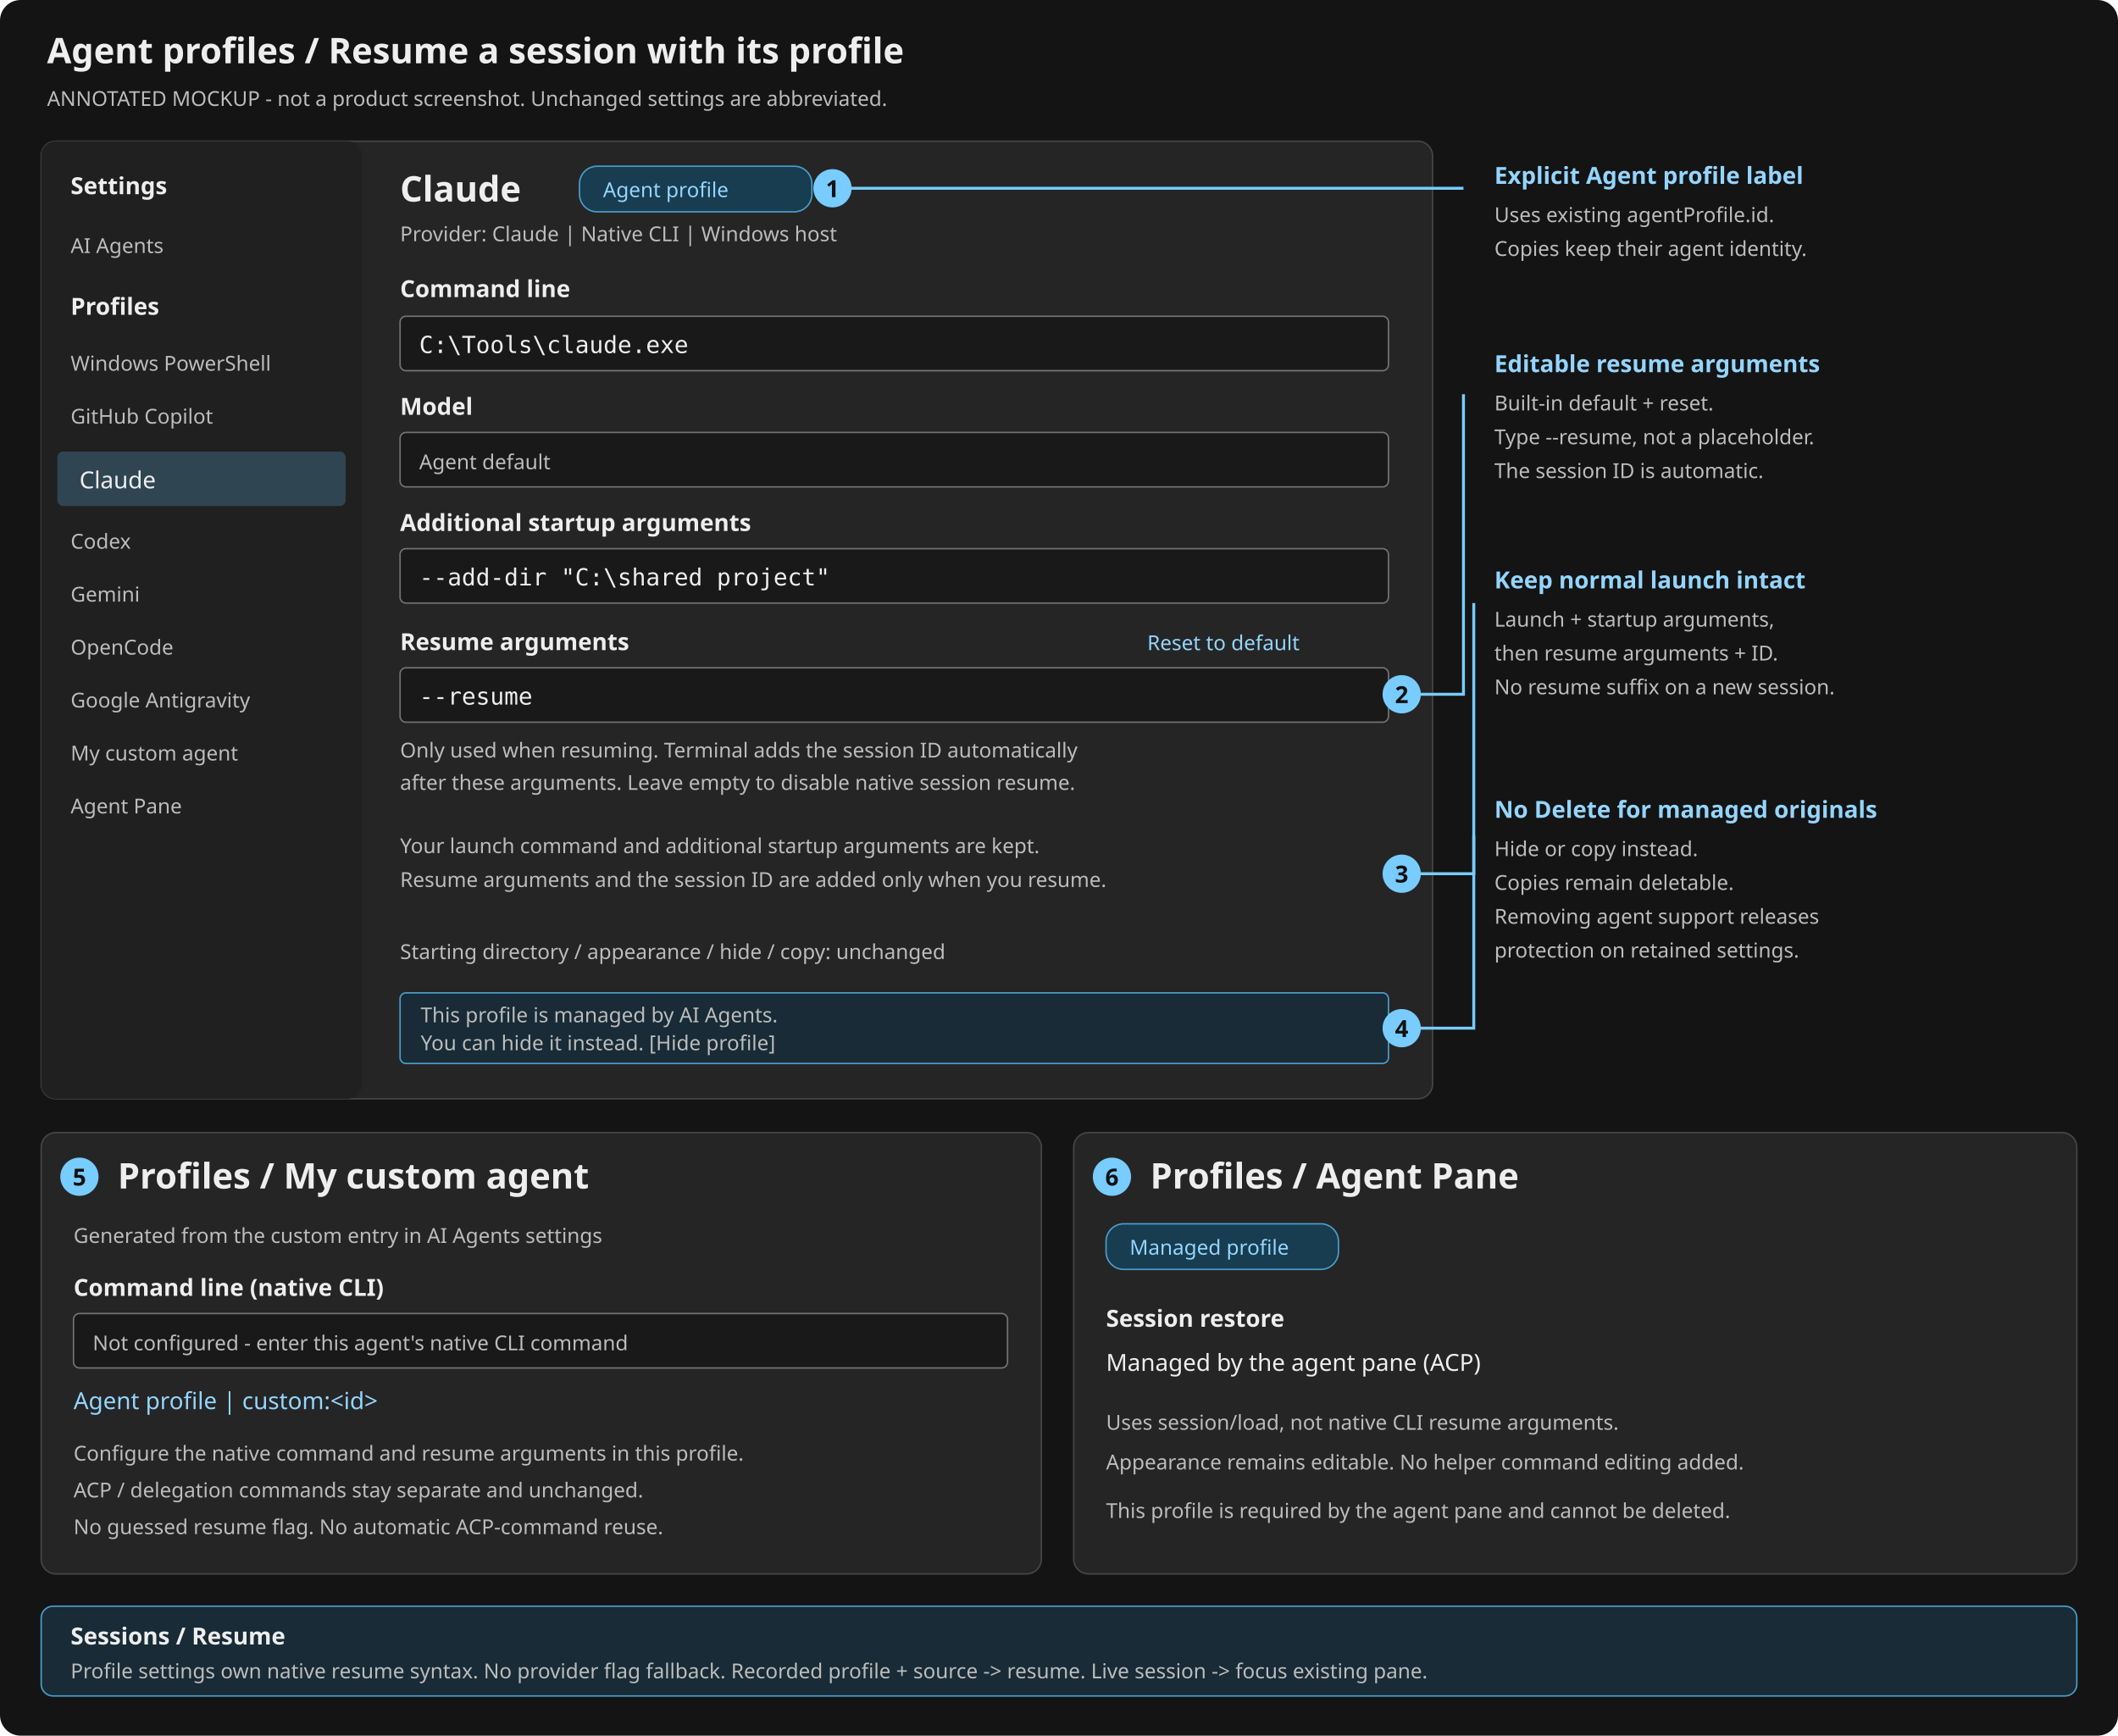
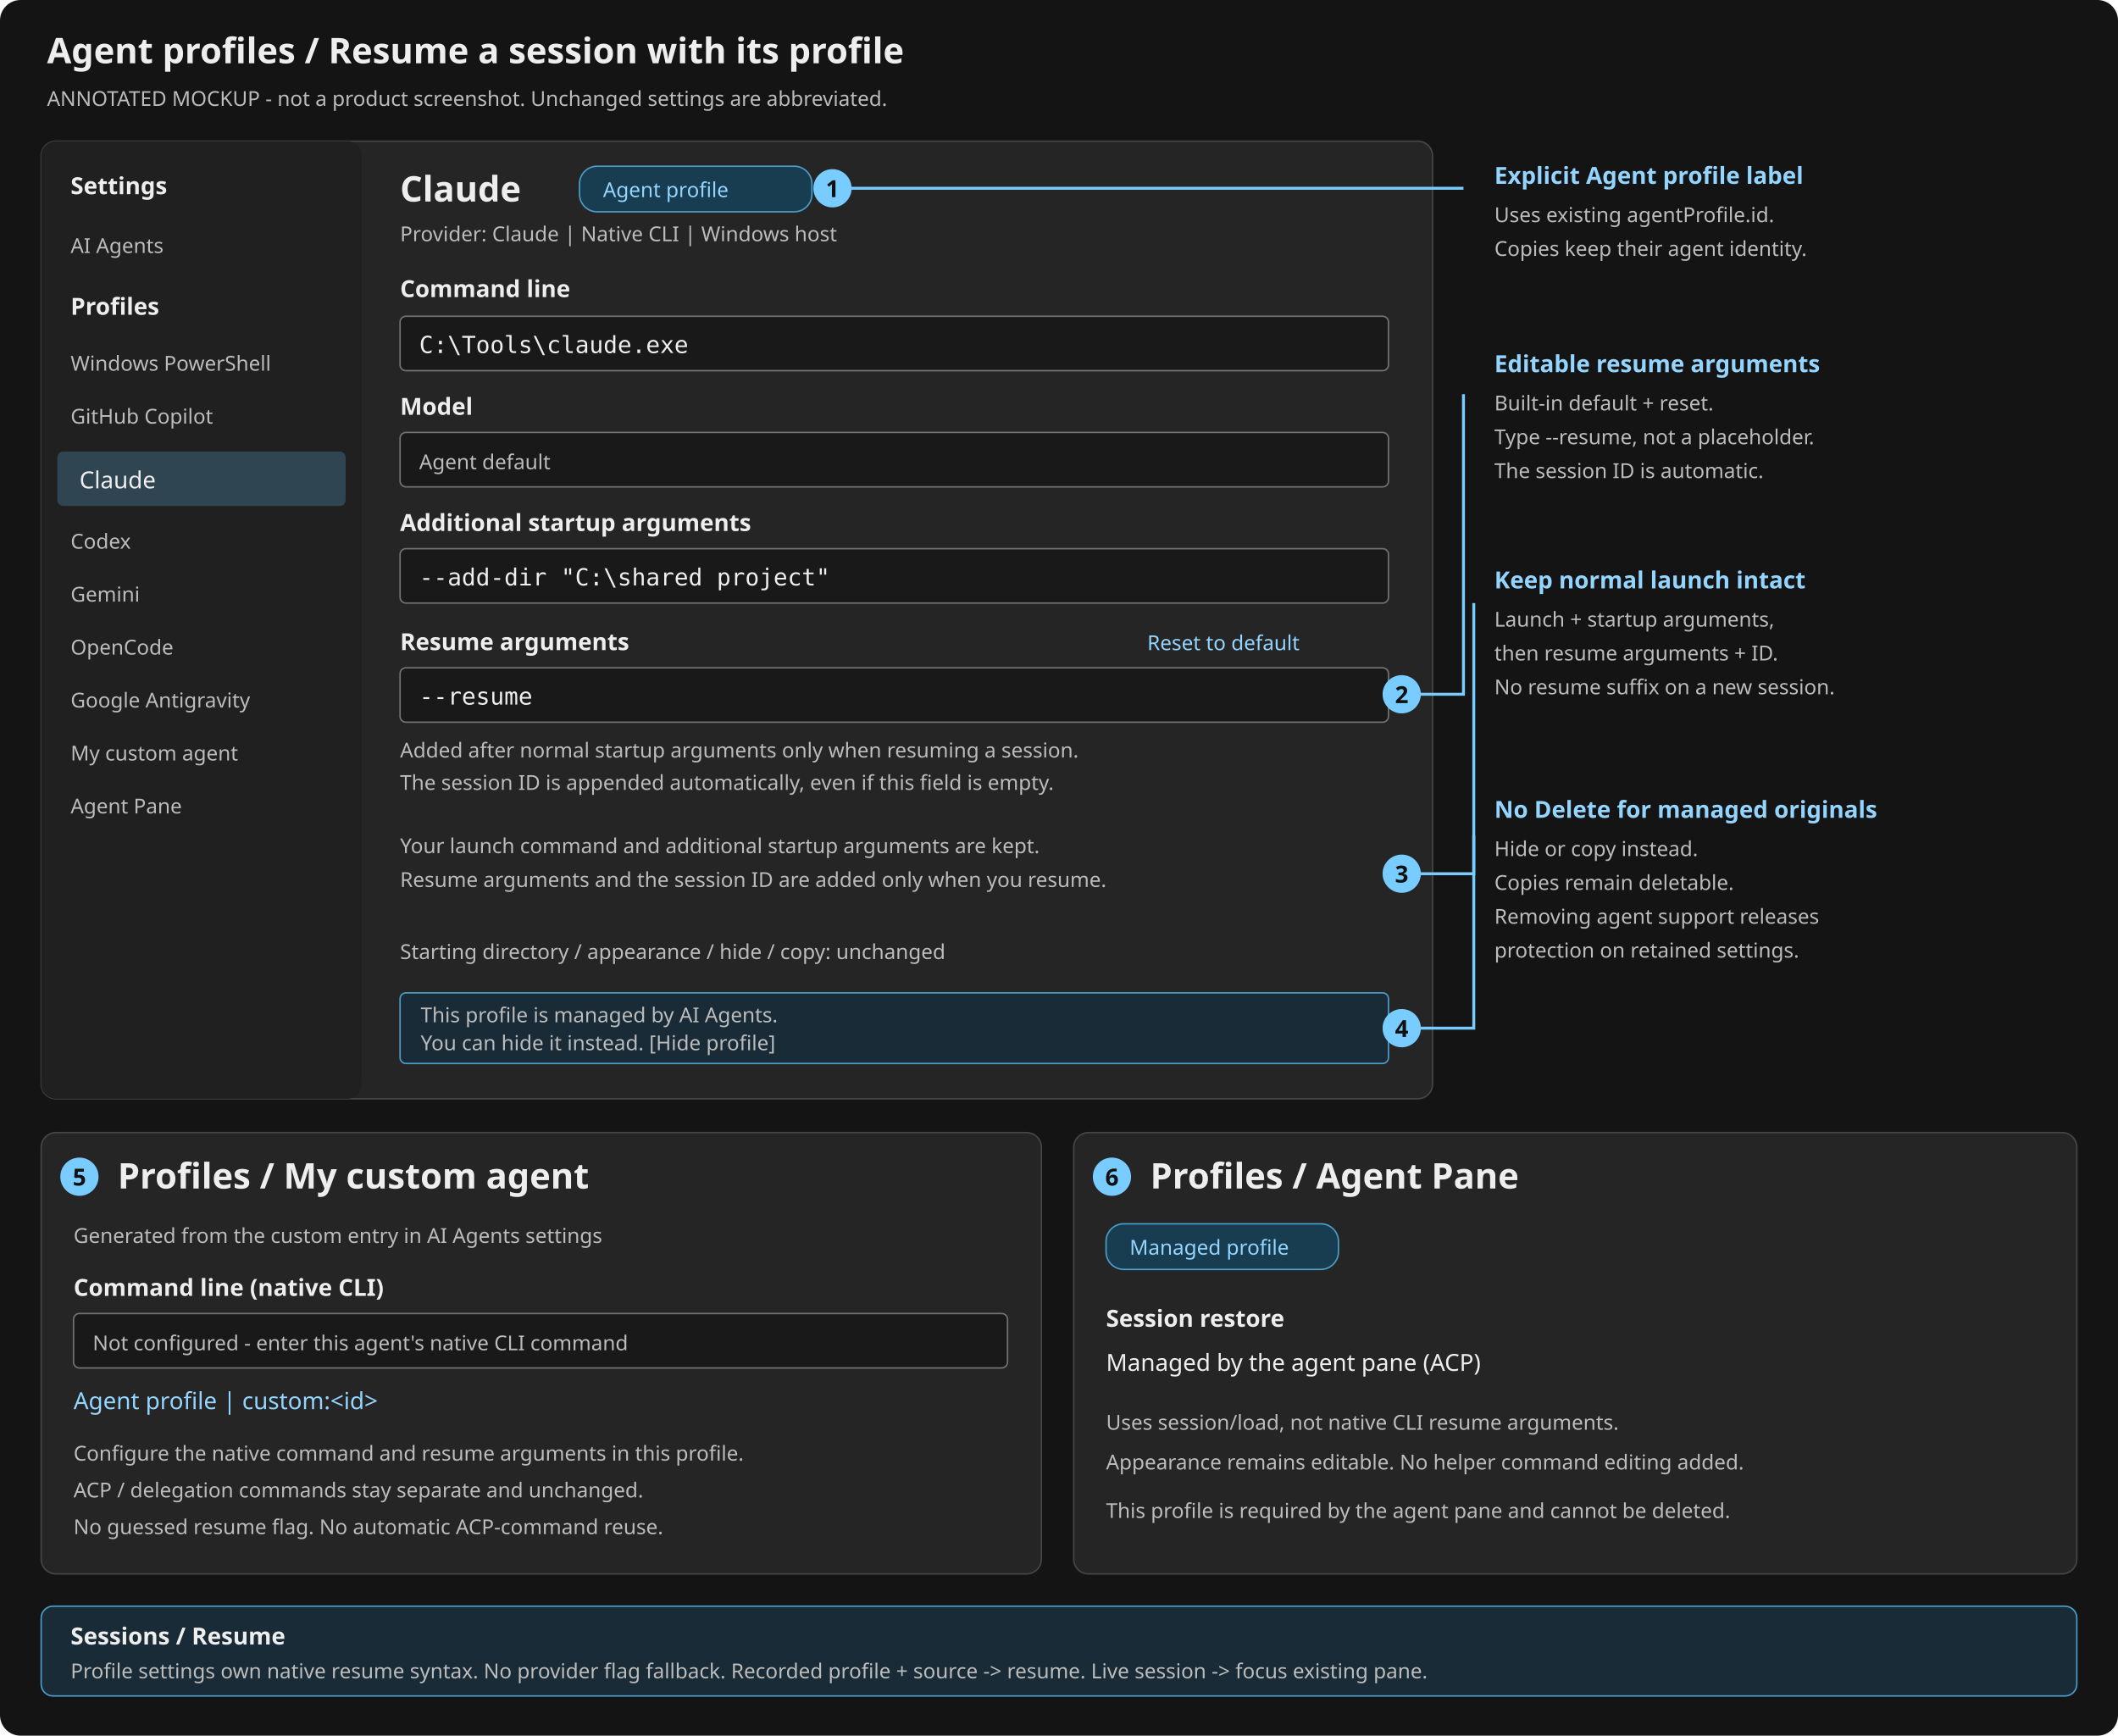
<svg xmlns="http://www.w3.org/2000/svg" width="1440" height="1180" viewBox="0 0 1440 1180" role="img" aria-labelledby="title description">
  <defs>
    <style>
      text { font-family: 'Segoe UI', sans-serif; fill: #eeeeee; font-size: 16px; }
      .small { font-size: 14px; fill: #bcbcbc; }
      .heading { font-size: 24px; font-weight: 600; }
      .label { font-weight: 600; }
      .code { font-family: Consolas, monospace; font-size: 16px; }
      .accent { fill: #94d5ff; }
      .panel { fill: #252525; stroke: #454545; }
      .field { fill: #191919; stroke: #727272; }
      .badge { fill: #183c50; stroke: #4a9cc8; }
      .note { fill: #182b36; stroke: #4a9cc8; }
      .number { fill: #111111; font-weight: 700; text-anchor: middle; }
      .line { fill: none; stroke: #78ccff; stroke-width: 2; }
    </style>
  </defs>
  <rect width="1440" height="1180" rx="14" fill="#141414" />
  <text x="32" y="43" class="heading">Agent profiles / Resume a session with its profile</text>
  <text x="32" y="72" class="small">ANNOTATED MOCKUP - not a product screenshot. Unchanged settings are abbreviated.</text>
  <rect x="28" y="96" width="946" height="651" rx="10" class="panel" />
  <rect x="28" y="96" width="218" height="651" rx="10" fill="#202020" />
  <text x="48" y="132" class="label">Settings</text>
  <text x="48" y="172" class="small">AI Agents</text>
  <text x="48" y="214" class="label">Profiles</text>
  <text x="48" y="252" class="small">Windows PowerShell</text>
  <text x="48" y="288" class="small">GitHub Copilot</text>
  <rect x="39" y="307" width="196" height="37" rx="4" fill="#304552" />
  <text x="54" y="332">Claude</text>
  <text x="48" y="373" class="small">Codex</text>
  <text x="48" y="409" class="small">Gemini</text>
  <text x="48" y="445" class="small">OpenCode</text>
  <text x="48" y="481" class="small">Google Antigravity</text>
  <text x="48" y="517" class="small">My custom agent</text>
  <text x="48" y="553" class="small">Agent Pane</text>
  <text x="272" y="137" class="heading">Claude</text>
  <rect x="394" y="113" width="158" height="31" rx="12" class="badge" />
  <text x="410" y="134" class="small accent">Agent profile</text>
  <text x="272" y="164" class="small">Provider: Claude | Native CLI | Windows host</text>
  <text x="272" y="202" class="label">Command line</text>
  <rect x="272" y="215" width="672" height="37" rx="4" class="field" />
  <text x="285" y="240" class="code">C:\Tools\claude.exe</text>
  <text x="272" y="282" class="label">Model</text>
  <rect x="272" y="294" width="672" height="37" rx="4" class="field" />
  <text x="285" y="319" class="small">Agent default</text>
  <text x="272" y="361" class="label">Additional startup arguments</text>
  <rect x="272" y="373" width="672" height="37" rx="4" class="field" />
  <text x="285" y="398" class="code">--add-dir "C:\shared project"</text>
  <text x="272" y="442" class="label">Resume arguments</text>
  <text x="780" y="442" class="small accent">Reset to default</text>
  <rect x="272" y="454" width="672" height="37" rx="4" class="field" />
  <text x="285" y="479" class="code">--resume</text>
-   <text x="272" y="515" class="small">Only used when resuming. Terminal adds the session ID automatically</text>
-   <text x="272" y="537" class="small">after these arguments. Leave empty to disable native session resume.</text>
+   <text x="272" y="515" class="small">Added after normal startup arguments only when resuming a session.</text>
+   <text x="272" y="537" class="small">The session ID is appended automatically, even if this field is empty.</text>
  <text x="272" y="580" class="small">Your launch command and additional startup arguments are kept.</text>
  <text x="272" y="603" class="small">Resume arguments and the session ID are added only when you resume.</text>
  <text x="272" y="652" class="small">Starting directory / appearance / hide / copy: unchanged</text>
  <rect x="272" y="675" width="672" height="48" rx="4" class="note" />
  <text x="286" y="695" class="small">This profile is managed by AI Agents.</text>
  <text x="286" y="714" class="small">You can hide it instead.                                      [Hide profile]</text>
  <path d="M 560 128 H 995" class="line" />
  <circle cx="566" cy="128" r="13" fill="#78ccff" />
  <text x="566" y="134" class="number">1</text>
  <text x="1016" y="125" class="label accent">Explicit Agent profile label</text>
  <text x="1016" y="151" class="small">Uses existing agentProfile.id.</text>
  <text x="1016" y="174" class="small">Copies keep their agent identity.</text>
  <path d="M 948 472 H 995 V 268" class="line" />
  <circle cx="953" cy="472" r="13" fill="#78ccff" />
  <text x="953" y="478" class="number">2</text>
  <text x="1016" y="253" class="label accent">Editable resume arguments</text>
  <text x="1016" y="279" class="small">Built-in default + reset.</text>
  <text x="1016" y="302" class="small">Type --resume, not a placeholder.</text>
  <text x="1016" y="325" class="small">The session ID is automatic.</text>
  <path d="M 948 594 H 1002 V 410" class="line" />
  <circle cx="953" cy="594" r="13" fill="#78ccff" />
  <text x="953" y="600" class="number">3</text>
  <text x="1016" y="400" class="label accent">Keep normal launch intact</text>
  <text x="1016" y="426" class="small">Launch + startup arguments,</text>
  <text x="1016" y="449" class="small">then resume arguments + ID.</text>
  <text x="1016" y="472" class="small">No resume suffix on a new session.</text>
  <path d="M 948 699 H 1002 V 568" class="line" />
  <circle cx="953" cy="699" r="13" fill="#78ccff" />
  <text x="953" y="705" class="number">4</text>
  <text x="1016" y="556" class="label accent">No Delete for managed originals</text>
  <text x="1016" y="582" class="small">Hide or copy instead.</text>
  <text x="1016" y="605" class="small">Copies remain deletable.</text>
  <text x="1016" y="628" class="small">Removing agent support releases</text>
  <text x="1016" y="651" class="small">protection on retained settings.</text>
  <rect x="28" y="770" width="680" height="300" rx="10" class="panel" />
  <circle cx="54" cy="800" r="13" fill="#78ccff" />
  <text x="54" y="806" class="number">5</text>
  <text x="80" y="808" class="heading">Profiles / My custom agent</text>
  <text x="50" y="845" class="small">Generated from the custom entry in AI Agents settings</text>
  <text x="50" y="881" class="label">Command line (native CLI)</text>
  <rect x="50" y="893" width="635" height="37" rx="4" class="field" />
  <text x="63" y="918" class="small">Not configured - enter this agent's native CLI command</text>
  <text x="50" y="958" class="accent">Agent profile | custom:&lt;id&gt;</text>
  <text x="50" y="993" class="small">Configure the native command and resume arguments in this profile.</text>
  <text x="50" y="1018" class="small">ACP / delegation commands stay separate and unchanged.</text>
  <text x="50" y="1043" class="small">No guessed resume flag. No automatic ACP-command reuse.</text>
  <rect x="730" y="770" width="682" height="300" rx="10" class="panel" />
  <circle cx="756" cy="800" r="13" fill="#78ccff" />
  <text x="756" y="806" class="number">6</text>
  <text x="782" y="808" class="heading">Profiles / Agent Pane</text>
  <rect x="752" y="832" width="158" height="31" rx="12" class="badge" />
  <text x="768" y="853" class="small accent">Managed profile</text>
  <text x="752" y="902" class="label">Session restore</text>
  <text x="752" y="932">Managed by the agent pane (ACP)</text>
  <text x="752" y="972" class="small">Uses session/load, not native CLI resume arguments.</text>
  <text x="752" y="999" class="small">Appearance remains editable. No helper command editing added.</text>
  <text x="752" y="1032" class="small">This profile is required by the agent pane and cannot be deleted.</text>
  <rect x="28" y="1092" width="1384" height="61" rx="8" class="note" />
  <text x="48" y="1118" class="label">Sessions / Resume</text>
  <text x="48" y="1141" class="small">Profile settings own native resume syntax. No provider flag fallback. Recorded profile + source -&gt; resume. Live session -&gt; focus existing pane.</text>
</svg>
